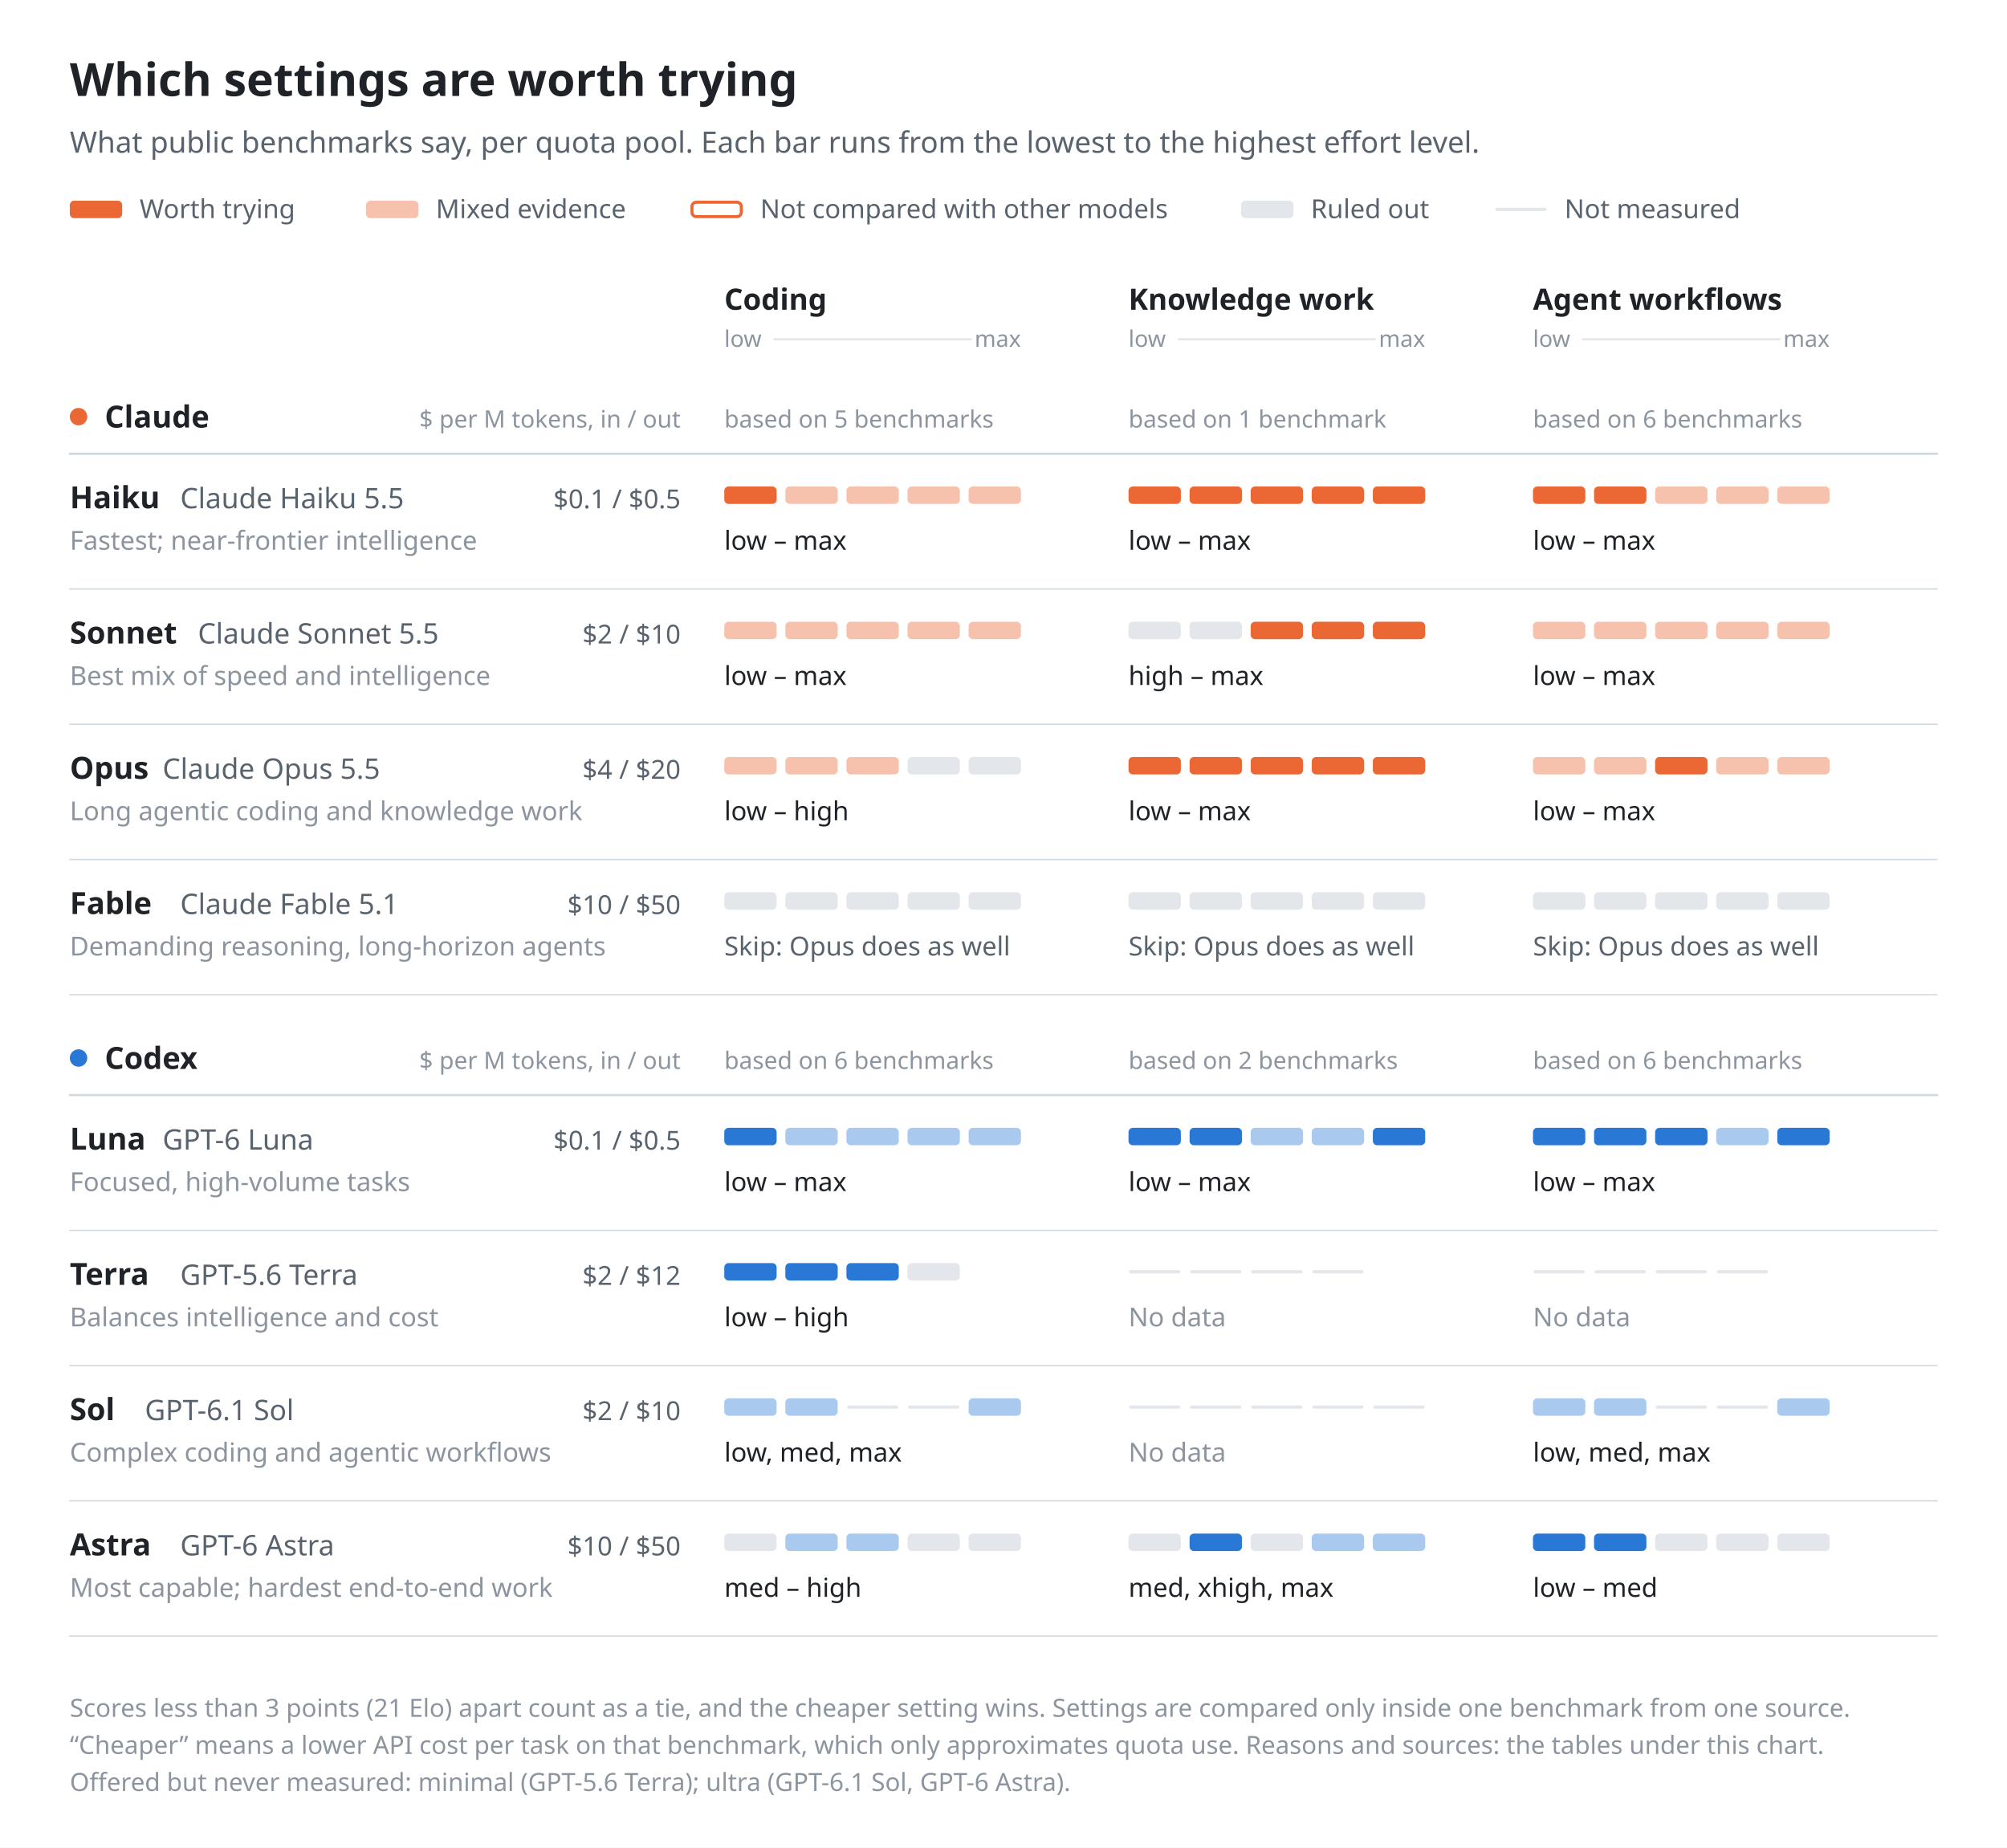
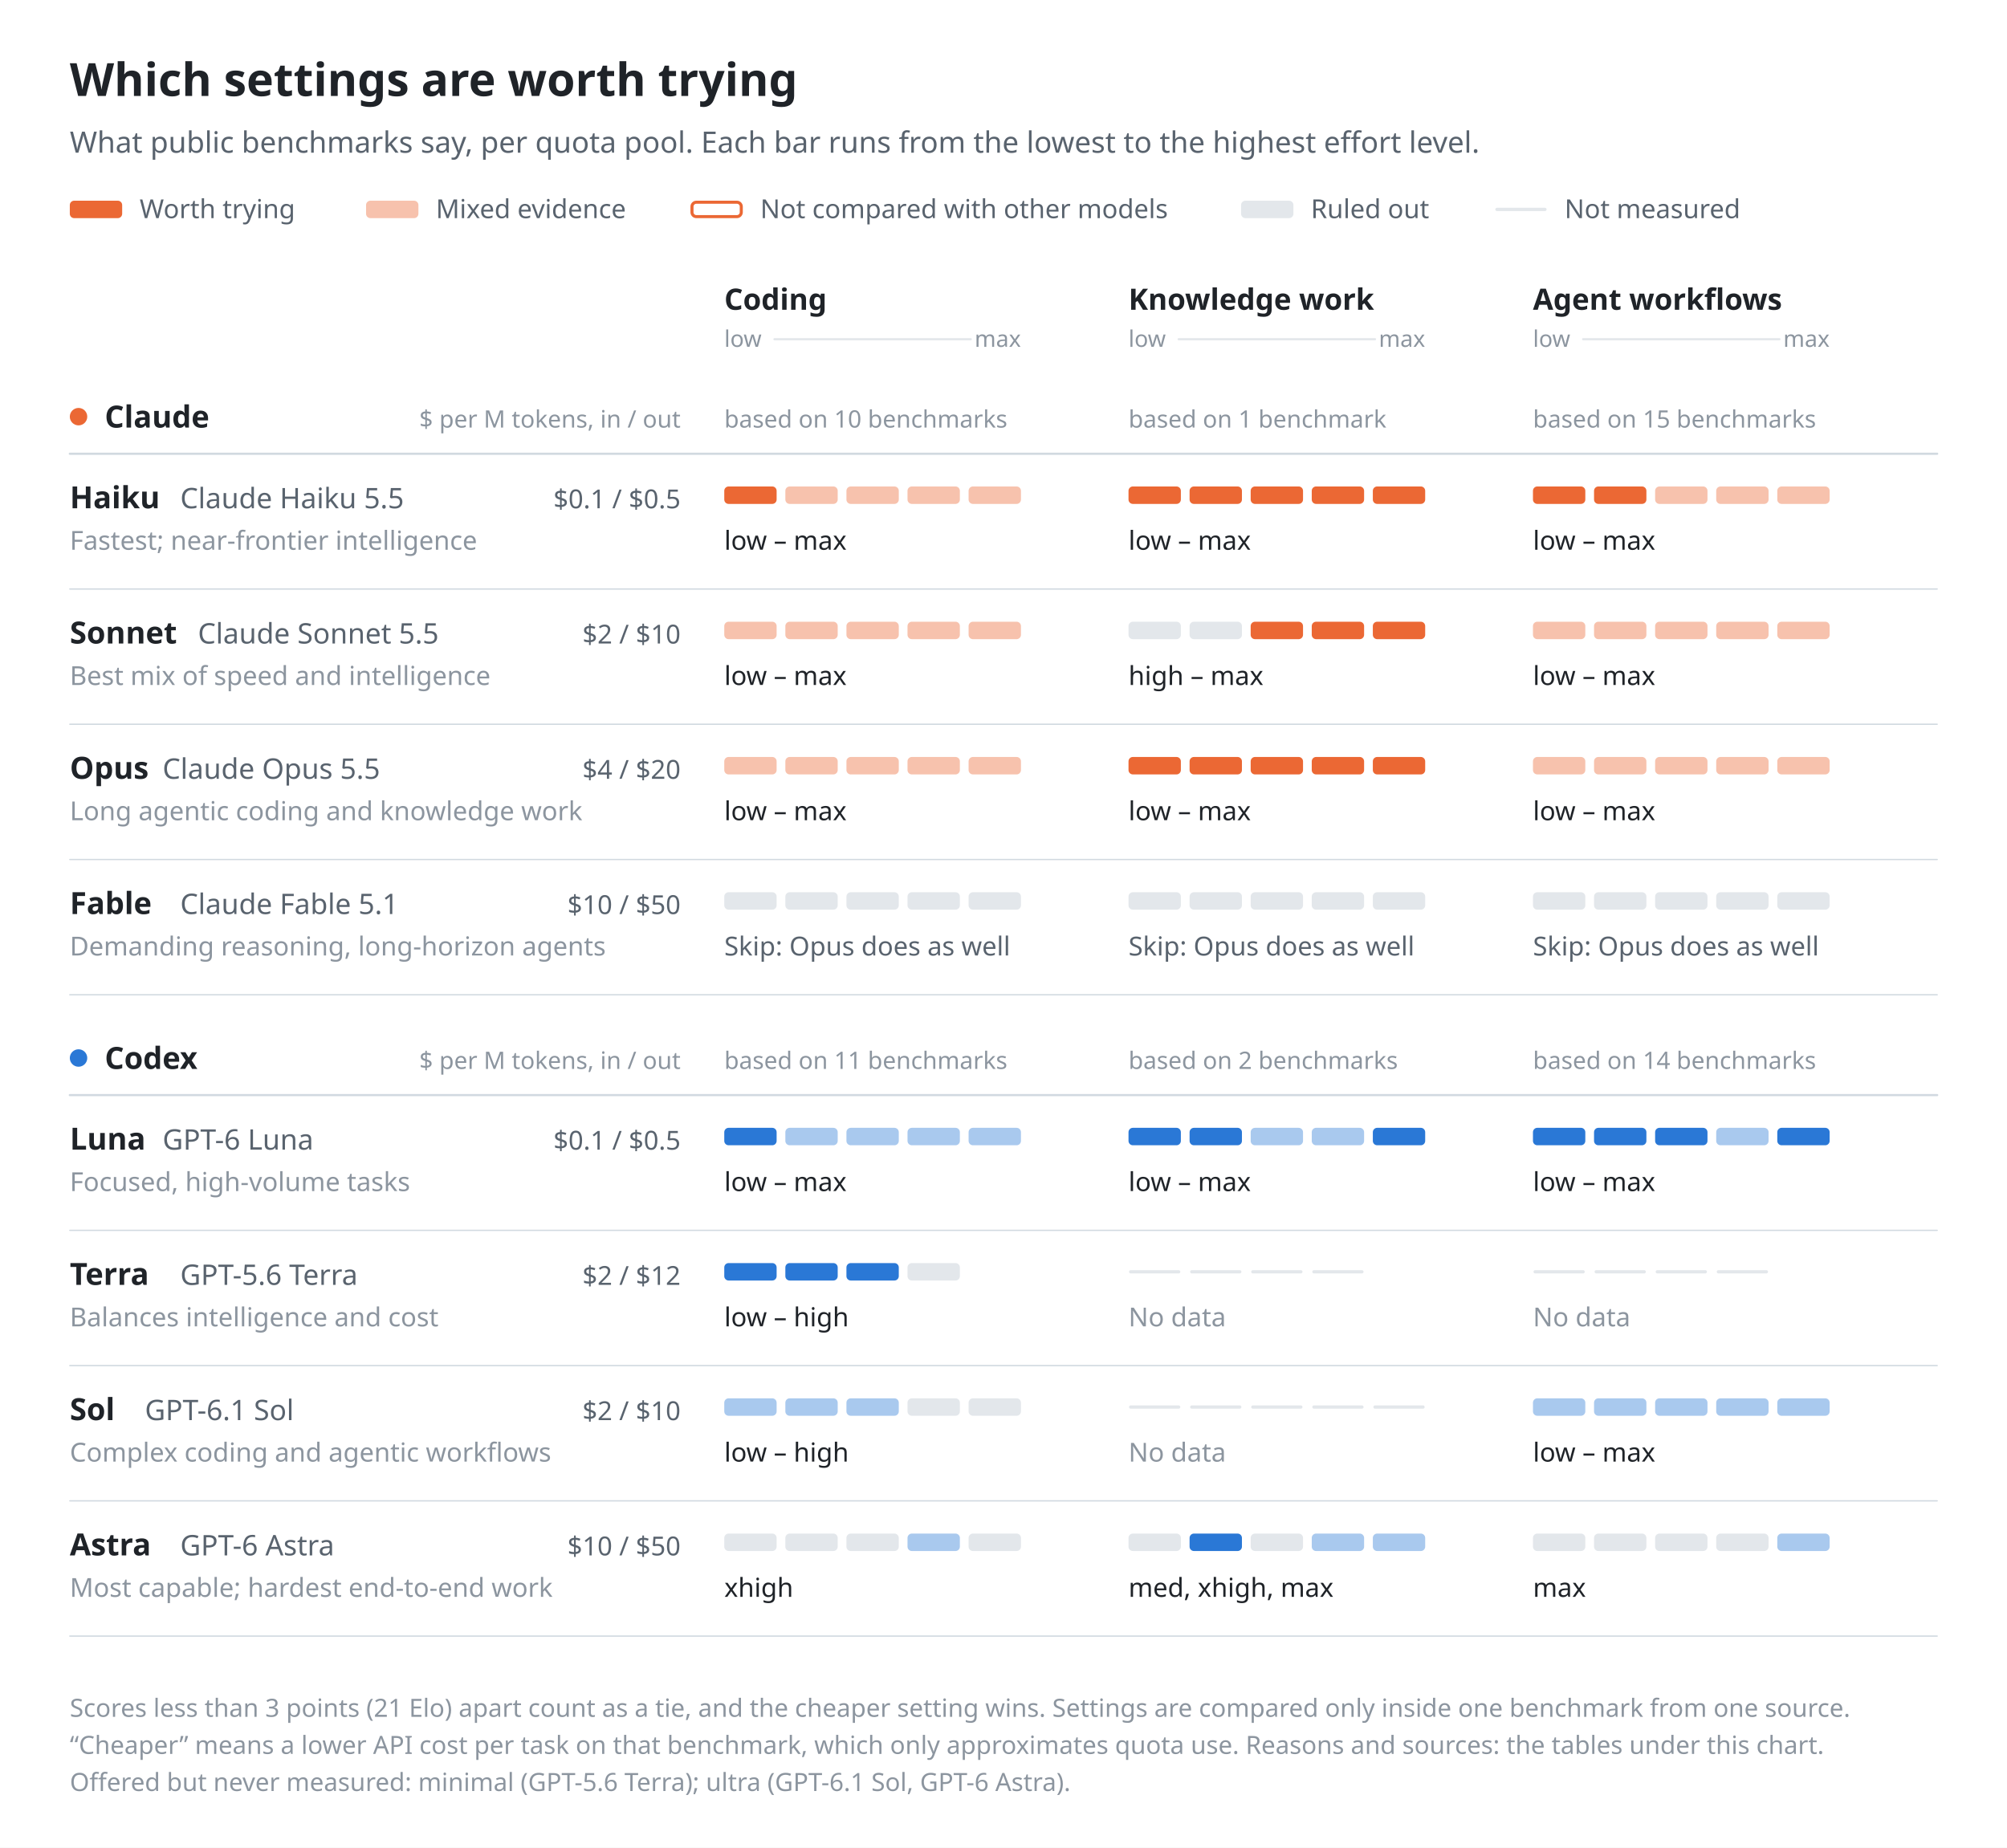
<svg xmlns="http://www.w3.org/2000/svg" width="920" height="847" viewBox="0 0 920 847" font-family="-apple-system, BlinkMacSystemFont, 'Segoe UI', 'Noto Sans', Helvetica, Arial, sans-serif" role="img">
  <rect width="100%" height="100%" fill="#ffffff" />
  <text x="32.0" y="44.0" font-size="21" font-weight="600" fill="#1f2328" text-anchor="start">Which settings are worth trying</text>
  <text x="32.0" y="70.0" font-size="13.5" font-weight="400" fill="#59636e" text-anchor="start">What public benchmarks say, per quota pool. Each bar runs from the lowest to the highest effort level.</text>
  <rect x="32.0" y="92.0" width="24.0" height="8.0" rx="2" fill="#eb6834" />
  <text x="64.0" y="100.0" font-size="12" font-weight="400" fill="#59636e" text-anchor="start">Worth trying</text>
  <rect x="167.8" y="92.0" width="24.0" height="8.0" rx="2" fill="#eb6834" fill-opacity="0.4" />
  <text x="199.8" y="100.0" font-size="12" font-weight="400" fill="#59636e" text-anchor="start">Mixed evidence</text>
  <rect x="317.2" y="92.7" width="22.6" height="6.6" rx="2" fill="none" stroke="#eb6834" stroke-width="1.4" />
  <text x="348.5" y="100.0" font-size="12" font-weight="400" fill="#59636e" text-anchor="start">Not compared with other models</text>
  <rect x="568.9" y="92.0" width="24.0" height="8.0" rx="2" fill="#e3e7eb" />
  <text x="600.9" y="100.0" font-size="12" font-weight="400" fill="#59636e" text-anchor="start">Ruled out</text>
  <line x1="686.2" y1="96.0" x2="708.2" y2="96.0" stroke="#e3e7eb" stroke-width="1.5" stroke-linecap="round" />
  <text x="717.2" y="100.0" font-size="12" font-weight="400" fill="#59636e" text-anchor="start">Not measured</text>
  <text x="332.0" y="142.0" font-size="13.5" font-weight="600" fill="#1f2328" text-anchor="start">Coding</text>
  <text x="332.0" y="159.0" font-size="10.5" font-weight="400" fill="#8c959f" text-anchor="start">low</text>
  <text x="468.0" y="159.0" font-size="10.5" font-weight="400" fill="#8c959f" text-anchor="end">max</text>
  <line x1="355.0" y1="155.5" x2="445.0" y2="155.5" stroke="#e3e7eb" stroke-width="1" stroke-linecap="round" />
  <text x="517.3" y="142.0" font-size="13.5" font-weight="600" fill="#1f2328" text-anchor="start">Knowledge work</text>
  <text x="517.3" y="159.0" font-size="10.5" font-weight="400" fill="#8c959f" text-anchor="start">low</text>
  <text x="653.3" y="159.0" font-size="10.5" font-weight="400" fill="#8c959f" text-anchor="end">max</text>
  <line x1="540.3" y1="155.5" x2="630.3" y2="155.5" stroke="#e3e7eb" stroke-width="1" stroke-linecap="round" />
  <text x="702.7" y="142.0" font-size="13.5" font-weight="600" fill="#1f2328" text-anchor="start">Agent workflows</text>
  <text x="702.7" y="159.0" font-size="10.5" font-weight="400" fill="#8c959f" text-anchor="start">low</text>
  <text x="838.7" y="159.0" font-size="10.5" font-weight="400" fill="#8c959f" text-anchor="end">max</text>
  <line x1="725.7" y1="155.5" x2="815.7" y2="155.5" stroke="#e3e7eb" stroke-width="1" stroke-linecap="round" />
  <circle cx="36.0" cy="191.0" r="4" fill="#eb6834" />
  <text x="48.0" y="196.0" font-size="14" font-weight="600" fill="#1f2328" text-anchor="start">Claude</text>
  <text x="312.0" y="196.0" font-size="11" font-weight="400" fill="#8c959f" text-anchor="end">$ per M tokens, in / out</text>
-   <text x="332.0" y="196.0" font-size="11" font-weight="400" fill="#8c959f" text-anchor="start">based on 5 benchmarks</text>
+   <text x="332.0" y="196.0" font-size="11" font-weight="400" fill="#8c959f" text-anchor="start">based on 10 benchmarks</text>
  <text x="517.3" y="196.0" font-size="11" font-weight="400" fill="#8c959f" text-anchor="start">based on 1 benchmark</text>
-   <text x="702.7" y="196.0" font-size="11" font-weight="400" fill="#8c959f" text-anchor="start">based on 6 benchmarks</text>
+   <text x="702.7" y="196.0" font-size="11" font-weight="400" fill="#8c959f" text-anchor="start">based on 15 benchmarks</text>
  <line x1="32.0" y1="208.0" x2="888.0" y2="208.0" stroke="#d1d9e0" stroke-width="1" stroke-linecap="round" />
  <text x="32.0" y="233.0" font-size="14" font-weight="600" fill="#1f2328" text-anchor="start">Haiku</text>
  <text x="82.6" y="233.0" font-size="13" font-weight="400" fill="#59636e" text-anchor="start">Claude Haiku 5.5</text>
  <text x="32.0" y="252.0" font-size="12" font-weight="400" fill="#8c959f" text-anchor="start">Fastest; near-frontier intelligence</text>
  <text x="312.0" y="233.0" font-size="12" font-weight="400" fill="#59636e" text-anchor="end">$0.1 / $0.5</text>
  <rect x="332.0" y="223.0" width="24.0" height="8.0" rx="2" fill="#eb6834" />
  <rect x="360.0" y="223.0" width="24.0" height="8.0" rx="2" fill="#eb6834" fill-opacity="0.4" />
  <rect x="388.0" y="223.0" width="24.0" height="8.0" rx="2" fill="#eb6834" fill-opacity="0.4" />
  <rect x="416.0" y="223.0" width="24.0" height="8.0" rx="2" fill="#eb6834" fill-opacity="0.4" />
  <rect x="444.0" y="223.0" width="24.0" height="8.0" rx="2" fill="#eb6834" fill-opacity="0.4" />
  <text x="332.0" y="252.0" font-size="12" font-weight="400" fill="#1f2328" text-anchor="start">low – max</text>
  <rect x="517.3" y="223.0" width="24.0" height="8.0" rx="2" fill="#eb6834" />
  <rect x="545.3" y="223.0" width="24.0" height="8.0" rx="2" fill="#eb6834" />
  <rect x="573.3" y="223.0" width="24.0" height="8.0" rx="2" fill="#eb6834" />
  <rect x="601.3" y="223.0" width="24.0" height="8.0" rx="2" fill="#eb6834" />
  <rect x="629.3" y="223.0" width="24.0" height="8.0" rx="2" fill="#eb6834" />
  <text x="517.3" y="252.0" font-size="12" font-weight="400" fill="#1f2328" text-anchor="start">low – max</text>
  <rect x="702.7" y="223.0" width="24.0" height="8.0" rx="2" fill="#eb6834" />
  <rect x="730.7" y="223.0" width="24.0" height="8.0" rx="2" fill="#eb6834" />
  <rect x="758.7" y="223.0" width="24.0" height="8.0" rx="2" fill="#eb6834" fill-opacity="0.4" />
  <rect x="786.7" y="223.0" width="24.0" height="8.0" rx="2" fill="#eb6834" fill-opacity="0.4" />
  <rect x="814.7" y="223.0" width="24.0" height="8.0" rx="2" fill="#eb6834" fill-opacity="0.4" />
  <text x="702.7" y="252.0" font-size="12" font-weight="400" fill="#1f2328" text-anchor="start">low – max</text>
  <line x1="32.0" y1="270.0" x2="888.0" y2="270.0" stroke="#d1d9e0" stroke-width="0.6" stroke-linecap="round" />
  <text x="32.0" y="295.0" font-size="14" font-weight="600" fill="#1f2328" text-anchor="start">Sonnet</text>
  <text x="90.7" y="295.0" font-size="13" font-weight="400" fill="#59636e" text-anchor="start">Claude Sonnet 5.5</text>
  <text x="32.0" y="314.0" font-size="12" font-weight="400" fill="#8c959f" text-anchor="start">Best mix of speed and intelligence</text>
  <text x="312.0" y="295.0" font-size="12" font-weight="400" fill="#59636e" text-anchor="end">$2 / $10</text>
  <rect x="332.0" y="285.0" width="24.0" height="8.0" rx="2" fill="#eb6834" fill-opacity="0.4" />
  <rect x="360.0" y="285.0" width="24.0" height="8.0" rx="2" fill="#eb6834" fill-opacity="0.4" />
  <rect x="388.0" y="285.0" width="24.0" height="8.0" rx="2" fill="#eb6834" fill-opacity="0.4" />
  <rect x="416.0" y="285.0" width="24.0" height="8.0" rx="2" fill="#eb6834" fill-opacity="0.4" />
  <rect x="444.0" y="285.0" width="24.0" height="8.0" rx="2" fill="#eb6834" fill-opacity="0.4" />
  <text x="332.0" y="314.0" font-size="12" font-weight="400" fill="#1f2328" text-anchor="start">low – max</text>
  <rect x="517.3" y="285.0" width="24.0" height="8.0" rx="2" fill="#e3e7eb" />
  <rect x="545.3" y="285.0" width="24.0" height="8.0" rx="2" fill="#e3e7eb" />
  <rect x="573.3" y="285.0" width="24.0" height="8.0" rx="2" fill="#eb6834" />
  <rect x="601.3" y="285.0" width="24.0" height="8.0" rx="2" fill="#eb6834" />
  <rect x="629.3" y="285.0" width="24.0" height="8.0" rx="2" fill="#eb6834" />
  <text x="517.3" y="314.0" font-size="12" font-weight="400" fill="#1f2328" text-anchor="start">high – max</text>
  <rect x="702.7" y="285.0" width="24.0" height="8.0" rx="2" fill="#eb6834" fill-opacity="0.4" />
  <rect x="730.7" y="285.0" width="24.0" height="8.0" rx="2" fill="#eb6834" fill-opacity="0.4" />
  <rect x="758.7" y="285.0" width="24.0" height="8.0" rx="2" fill="#eb6834" fill-opacity="0.4" />
  <rect x="786.7" y="285.0" width="24.0" height="8.0" rx="2" fill="#eb6834" fill-opacity="0.4" />
  <rect x="814.7" y="285.0" width="24.0" height="8.0" rx="2" fill="#eb6834" fill-opacity="0.4" />
  <text x="702.7" y="314.0" font-size="12" font-weight="400" fill="#1f2328" text-anchor="start">low – max</text>
  <line x1="32.0" y1="332.0" x2="888.0" y2="332.0" stroke="#d1d9e0" stroke-width="0.6" stroke-linecap="round" />
  <text x="32.0" y="357.0" font-size="14" font-weight="600" fill="#1f2328" text-anchor="start">Opus</text>
  <text x="74.5" y="357.0" font-size="13" font-weight="400" fill="#59636e" text-anchor="start">Claude Opus 5.5</text>
  <text x="32.0" y="376.0" font-size="12" font-weight="400" fill="#8c959f" text-anchor="start">Long agentic coding and knowledge work</text>
  <text x="312.0" y="357.0" font-size="12" font-weight="400" fill="#59636e" text-anchor="end">$4 / $20</text>
  <rect x="332.0" y="347.0" width="24.0" height="8.0" rx="2" fill="#eb6834" fill-opacity="0.4" />
  <rect x="360.0" y="347.0" width="24.0" height="8.0" rx="2" fill="#eb6834" fill-opacity="0.4" />
  <rect x="388.0" y="347.0" width="24.0" height="8.0" rx="2" fill="#eb6834" fill-opacity="0.4" />
-   <rect x="416.0" y="347.0" width="24.0" height="8.0" rx="2" fill="#e3e7eb" />
-   <rect x="444.0" y="347.0" width="24.0" height="8.0" rx="2" fill="#e3e7eb" />
-   <text x="332.0" y="376.0" font-size="12" font-weight="400" fill="#1f2328" text-anchor="start">low – high</text>
+   <rect x="416.0" y="347.0" width="24.0" height="8.0" rx="2" fill="#eb6834" fill-opacity="0.4" />
+   <rect x="444.0" y="347.0" width="24.0" height="8.0" rx="2" fill="#eb6834" fill-opacity="0.4" />
+   <text x="332.0" y="376.0" font-size="12" font-weight="400" fill="#1f2328" text-anchor="start">low – max</text>
  <rect x="517.3" y="347.0" width="24.0" height="8.0" rx="2" fill="#eb6834" />
  <rect x="545.3" y="347.0" width="24.0" height="8.0" rx="2" fill="#eb6834" />
  <rect x="573.3" y="347.0" width="24.0" height="8.0" rx="2" fill="#eb6834" />
  <rect x="601.3" y="347.0" width="24.0" height="8.0" rx="2" fill="#eb6834" />
  <rect x="629.3" y="347.0" width="24.0" height="8.0" rx="2" fill="#eb6834" />
  <text x="517.3" y="376.0" font-size="12" font-weight="400" fill="#1f2328" text-anchor="start">low – max</text>
  <rect x="702.7" y="347.0" width="24.0" height="8.0" rx="2" fill="#eb6834" fill-opacity="0.4" />
  <rect x="730.7" y="347.0" width="24.0" height="8.0" rx="2" fill="#eb6834" fill-opacity="0.4" />
-   <rect x="758.7" y="347.0" width="24.0" height="8.0" rx="2" fill="#eb6834" />
+   <rect x="758.7" y="347.0" width="24.0" height="8.0" rx="2" fill="#eb6834" fill-opacity="0.4" />
  <rect x="786.7" y="347.0" width="24.0" height="8.0" rx="2" fill="#eb6834" fill-opacity="0.4" />
  <rect x="814.7" y="347.0" width="24.0" height="8.0" rx="2" fill="#eb6834" fill-opacity="0.4" />
  <text x="702.7" y="376.0" font-size="12" font-weight="400" fill="#1f2328" text-anchor="start">low – max</text>
  <line x1="32.0" y1="394.0" x2="888.0" y2="394.0" stroke="#d1d9e0" stroke-width="0.6" stroke-linecap="round" />
  <text x="32.0" y="419.0" font-size="14" font-weight="600" fill="#1f2328" text-anchor="start">Fable</text>
  <text x="82.6" y="419.0" font-size="13" font-weight="400" fill="#59636e" text-anchor="start">Claude Fable 5.1</text>
  <text x="32.0" y="438.0" font-size="12" font-weight="400" fill="#8c959f" text-anchor="start">Demanding reasoning, long-horizon agents</text>
  <text x="312.0" y="419.0" font-size="12" font-weight="400" fill="#59636e" text-anchor="end">$10 / $50</text>
  <rect x="332.0" y="409.0" width="24.0" height="8.0" rx="2" fill="#e3e7eb" />
  <rect x="360.0" y="409.0" width="24.0" height="8.0" rx="2" fill="#e3e7eb" />
  <rect x="388.0" y="409.0" width="24.0" height="8.0" rx="2" fill="#e3e7eb" />
  <rect x="416.0" y="409.0" width="24.0" height="8.0" rx="2" fill="#e3e7eb" />
  <rect x="444.0" y="409.0" width="24.0" height="8.0" rx="2" fill="#e3e7eb" />
  <text x="332.0" y="438.0" font-size="12" font-weight="400" fill="#59636e" text-anchor="start">Skip: Opus does as well</text>
  <rect x="517.3" y="409.0" width="24.0" height="8.0" rx="2" fill="#e3e7eb" />
  <rect x="545.3" y="409.0" width="24.0" height="8.0" rx="2" fill="#e3e7eb" />
  <rect x="573.3" y="409.0" width="24.0" height="8.0" rx="2" fill="#e3e7eb" />
  <rect x="601.3" y="409.0" width="24.0" height="8.0" rx="2" fill="#e3e7eb" />
  <rect x="629.3" y="409.0" width="24.0" height="8.0" rx="2" fill="#e3e7eb" />
  <text x="517.3" y="438.0" font-size="12" font-weight="400" fill="#59636e" text-anchor="start">Skip: Opus does as well</text>
  <rect x="702.7" y="409.0" width="24.0" height="8.0" rx="2" fill="#e3e7eb" />
  <rect x="730.7" y="409.0" width="24.0" height="8.0" rx="2" fill="#e3e7eb" />
  <rect x="758.7" y="409.0" width="24.0" height="8.0" rx="2" fill="#e3e7eb" />
  <rect x="786.7" y="409.0" width="24.0" height="8.0" rx="2" fill="#e3e7eb" />
  <rect x="814.7" y="409.0" width="24.0" height="8.0" rx="2" fill="#e3e7eb" />
  <text x="702.7" y="438.0" font-size="12" font-weight="400" fill="#59636e" text-anchor="start">Skip: Opus does as well</text>
  <line x1="32.0" y1="456.0" x2="888.0" y2="456.0" stroke="#d1d9e0" stroke-width="0.6" stroke-linecap="round" />
  <circle cx="36.0" cy="485.0" r="4" fill="#2a78d6" />
  <text x="48.0" y="490.0" font-size="14" font-weight="600" fill="#1f2328" text-anchor="start">Codex</text>
  <text x="312.0" y="490.0" font-size="11" font-weight="400" fill="#8c959f" text-anchor="end">$ per M tokens, in / out</text>
-   <text x="332.0" y="490.0" font-size="11" font-weight="400" fill="#8c959f" text-anchor="start">based on 6 benchmarks</text>
+   <text x="332.0" y="490.0" font-size="11" font-weight="400" fill="#8c959f" text-anchor="start">based on 11 benchmarks</text>
  <text x="517.3" y="490.0" font-size="11" font-weight="400" fill="#8c959f" text-anchor="start">based on 2 benchmarks</text>
-   <text x="702.7" y="490.0" font-size="11" font-weight="400" fill="#8c959f" text-anchor="start">based on 6 benchmarks</text>
+   <text x="702.7" y="490.0" font-size="11" font-weight="400" fill="#8c959f" text-anchor="start">based on 14 benchmarks</text>
  <line x1="32.0" y1="502.0" x2="888.0" y2="502.0" stroke="#d1d9e0" stroke-width="1" stroke-linecap="round" />
  <text x="32.0" y="527.0" font-size="14" font-weight="600" fill="#1f2328" text-anchor="start">Luna</text>
  <text x="74.5" y="527.0" font-size="13" font-weight="400" fill="#59636e" text-anchor="start">GPT-6 Luna</text>
  <text x="32.0" y="546.0" font-size="12" font-weight="400" fill="#8c959f" text-anchor="start">Focused, high-volume tasks</text>
  <text x="312.0" y="527.0" font-size="12" font-weight="400" fill="#59636e" text-anchor="end">$0.1 / $0.5</text>
  <rect x="332.0" y="517.0" width="24.0" height="8.0" rx="2" fill="#2a78d6" />
  <rect x="360.0" y="517.0" width="24.0" height="8.0" rx="2" fill="#2a78d6" fill-opacity="0.4" />
  <rect x="388.0" y="517.0" width="24.0" height="8.0" rx="2" fill="#2a78d6" fill-opacity="0.4" />
  <rect x="416.0" y="517.0" width="24.0" height="8.0" rx="2" fill="#2a78d6" fill-opacity="0.4" />
  <rect x="444.0" y="517.0" width="24.0" height="8.0" rx="2" fill="#2a78d6" fill-opacity="0.4" />
  <text x="332.0" y="546.0" font-size="12" font-weight="400" fill="#1f2328" text-anchor="start">low – max</text>
  <rect x="517.3" y="517.0" width="24.0" height="8.0" rx="2" fill="#2a78d6" />
  <rect x="545.3" y="517.0" width="24.0" height="8.0" rx="2" fill="#2a78d6" />
  <rect x="573.3" y="517.0" width="24.0" height="8.0" rx="2" fill="#2a78d6" fill-opacity="0.4" />
  <rect x="601.3" y="517.0" width="24.0" height="8.0" rx="2" fill="#2a78d6" fill-opacity="0.4" />
  <rect x="629.3" y="517.0" width="24.0" height="8.0" rx="2" fill="#2a78d6" />
  <text x="517.3" y="546.0" font-size="12" font-weight="400" fill="#1f2328" text-anchor="start">low – max</text>
  <rect x="702.7" y="517.0" width="24.0" height="8.0" rx="2" fill="#2a78d6" />
  <rect x="730.7" y="517.0" width="24.0" height="8.0" rx="2" fill="#2a78d6" />
  <rect x="758.7" y="517.0" width="24.0" height="8.0" rx="2" fill="#2a78d6" />
  <rect x="786.7" y="517.0" width="24.0" height="8.0" rx="2" fill="#2a78d6" fill-opacity="0.4" />
  <rect x="814.7" y="517.0" width="24.0" height="8.0" rx="2" fill="#2a78d6" />
  <text x="702.7" y="546.0" font-size="12" font-weight="400" fill="#1f2328" text-anchor="start">low – max</text>
  <line x1="32.0" y1="564.0" x2="888.0" y2="564.0" stroke="#d1d9e0" stroke-width="0.6" stroke-linecap="round" />
  <text x="32.0" y="589.0" font-size="14" font-weight="600" fill="#1f2328" text-anchor="start">Terra</text>
  <text x="82.6" y="589.0" font-size="13" font-weight="400" fill="#59636e" text-anchor="start">GPT-5.6 Terra</text>
  <text x="32.0" y="608.0" font-size="12" font-weight="400" fill="#8c959f" text-anchor="start">Balances intelligence and cost</text>
  <text x="312.0" y="589.0" font-size="12" font-weight="400" fill="#59636e" text-anchor="end">$2 / $12</text>
  <rect x="332.0" y="579.0" width="24.0" height="8.0" rx="2" fill="#2a78d6" />
  <rect x="360.0" y="579.0" width="24.0" height="8.0" rx="2" fill="#2a78d6" />
  <rect x="388.0" y="579.0" width="24.0" height="8.0" rx="2" fill="#2a78d6" />
  <rect x="416.0" y="579.0" width="24.0" height="8.0" rx="2" fill="#e3e7eb" />
  <rect x="444.0" y="579.0" width="24.0" height="8.0" rx="2" fill="none" />
  <text x="332.0" y="608.0" font-size="12" font-weight="400" fill="#1f2328" text-anchor="start">low – high</text>
  <line x1="518.3" y1="583.0" x2="540.3" y2="583.0" stroke="#e3e7eb" stroke-width="1.5" stroke-linecap="round" />
  <line x1="546.3" y1="583.0" x2="568.3" y2="583.0" stroke="#e3e7eb" stroke-width="1.5" stroke-linecap="round" />
  <line x1="574.3" y1="583.0" x2="596.3" y2="583.0" stroke="#e3e7eb" stroke-width="1.5" stroke-linecap="round" />
  <line x1="602.3" y1="583.0" x2="624.3" y2="583.0" stroke="#e3e7eb" stroke-width="1.5" stroke-linecap="round" />
  <rect x="629.3" y="579.0" width="24.0" height="8.0" rx="2" fill="none" />
  <text x="517.3" y="608.0" font-size="12" font-weight="400" fill="#8c959f" text-anchor="start">No data</text>
  <line x1="703.7" y1="583.0" x2="725.7" y2="583.0" stroke="#e3e7eb" stroke-width="1.5" stroke-linecap="round" />
  <line x1="731.7" y1="583.0" x2="753.7" y2="583.0" stroke="#e3e7eb" stroke-width="1.5" stroke-linecap="round" />
  <line x1="759.7" y1="583.0" x2="781.7" y2="583.0" stroke="#e3e7eb" stroke-width="1.5" stroke-linecap="round" />
  <line x1="787.7" y1="583.0" x2="809.7" y2="583.0" stroke="#e3e7eb" stroke-width="1.5" stroke-linecap="round" />
  <rect x="814.7" y="579.0" width="24.0" height="8.0" rx="2" fill="none" />
  <text x="702.7" y="608.0" font-size="12" font-weight="400" fill="#8c959f" text-anchor="start">No data</text>
  <line x1="32.0" y1="626.0" x2="888.0" y2="626.0" stroke="#d1d9e0" stroke-width="0.6" stroke-linecap="round" />
  <text x="32.0" y="651.0" font-size="14" font-weight="600" fill="#1f2328" text-anchor="start">Sol</text>
  <text x="66.4" y="651.0" font-size="13" font-weight="400" fill="#59636e" text-anchor="start">GPT-6.1 Sol</text>
  <text x="32.0" y="670.0" font-size="12" font-weight="400" fill="#8c959f" text-anchor="start">Complex coding and agentic workflows</text>
  <text x="312.0" y="651.0" font-size="12" font-weight="400" fill="#59636e" text-anchor="end">$2 / $10</text>
  <rect x="332.0" y="641.0" width="24.0" height="8.0" rx="2" fill="#2a78d6" fill-opacity="0.4" />
  <rect x="360.0" y="641.0" width="24.0" height="8.0" rx="2" fill="#2a78d6" fill-opacity="0.4" />
-   <line x1="389.0" y1="645.0" x2="411.0" y2="645.0" stroke="#e3e7eb" stroke-width="1.5" stroke-linecap="round" />
-   <line x1="417.0" y1="645.0" x2="439.0" y2="645.0" stroke="#e3e7eb" stroke-width="1.5" stroke-linecap="round" />
-   <rect x="444.0" y="641.0" width="24.0" height="8.0" rx="2" fill="#2a78d6" fill-opacity="0.4" />
-   <text x="332.0" y="670.0" font-size="12" font-weight="400" fill="#1f2328" text-anchor="start">low, med, max</text>
+   <rect x="388.0" y="641.0" width="24.0" height="8.0" rx="2" fill="#2a78d6" fill-opacity="0.4" />
+   <rect x="416.0" y="641.0" width="24.0" height="8.0" rx="2" fill="#e3e7eb" />
+   <rect x="444.0" y="641.0" width="24.0" height="8.0" rx="2" fill="#e3e7eb" />
+   <text x="332.0" y="670.0" font-size="12" font-weight="400" fill="#1f2328" text-anchor="start">low – high</text>
  <line x1="518.3" y1="645.0" x2="540.3" y2="645.0" stroke="#e3e7eb" stroke-width="1.5" stroke-linecap="round" />
  <line x1="546.3" y1="645.0" x2="568.3" y2="645.0" stroke="#e3e7eb" stroke-width="1.5" stroke-linecap="round" />
  <line x1="574.3" y1="645.0" x2="596.3" y2="645.0" stroke="#e3e7eb" stroke-width="1.5" stroke-linecap="round" />
  <line x1="602.3" y1="645.0" x2="624.3" y2="645.0" stroke="#e3e7eb" stroke-width="1.5" stroke-linecap="round" />
  <line x1="630.3" y1="645.0" x2="652.3" y2="645.0" stroke="#e3e7eb" stroke-width="1.5" stroke-linecap="round" />
  <text x="517.3" y="670.0" font-size="12" font-weight="400" fill="#8c959f" text-anchor="start">No data</text>
  <rect x="702.7" y="641.0" width="24.0" height="8.0" rx="2" fill="#2a78d6" fill-opacity="0.4" />
  <rect x="730.7" y="641.0" width="24.0" height="8.0" rx="2" fill="#2a78d6" fill-opacity="0.4" />
-   <line x1="759.7" y1="645.0" x2="781.7" y2="645.0" stroke="#e3e7eb" stroke-width="1.5" stroke-linecap="round" />
-   <line x1="787.7" y1="645.0" x2="809.7" y2="645.0" stroke="#e3e7eb" stroke-width="1.5" stroke-linecap="round" />
+   <rect x="758.7" y="641.0" width="24.0" height="8.0" rx="2" fill="#2a78d6" fill-opacity="0.4" />
+   <rect x="786.7" y="641.0" width="24.0" height="8.0" rx="2" fill="#2a78d6" fill-opacity="0.4" />
  <rect x="814.7" y="641.0" width="24.0" height="8.0" rx="2" fill="#2a78d6" fill-opacity="0.4" />
-   <text x="702.7" y="670.0" font-size="12" font-weight="400" fill="#1f2328" text-anchor="start">low, med, max</text>
+   <text x="702.7" y="670.0" font-size="12" font-weight="400" fill="#1f2328" text-anchor="start">low – max</text>
  <line x1="32.0" y1="688.0" x2="888.0" y2="688.0" stroke="#d1d9e0" stroke-width="0.6" stroke-linecap="round" />
  <text x="32.0" y="713.0" font-size="14" font-weight="600" fill="#1f2328" text-anchor="start">Astra</text>
  <text x="82.6" y="713.0" font-size="13" font-weight="400" fill="#59636e" text-anchor="start">GPT-6 Astra</text>
  <text x="32.0" y="732.0" font-size="12" font-weight="400" fill="#8c959f" text-anchor="start">Most capable; hardest end-to-end work</text>
  <text x="312.0" y="713.0" font-size="12" font-weight="400" fill="#59636e" text-anchor="end">$10 / $50</text>
  <rect x="332.0" y="703.0" width="24.0" height="8.0" rx="2" fill="#e3e7eb" />
-   <rect x="360.0" y="703.0" width="24.0" height="8.0" rx="2" fill="#2a78d6" fill-opacity="0.4" />
-   <rect x="388.0" y="703.0" width="24.0" height="8.0" rx="2" fill="#2a78d6" fill-opacity="0.4" />
-   <rect x="416.0" y="703.0" width="24.0" height="8.0" rx="2" fill="#e3e7eb" />
+   <rect x="360.0" y="703.0" width="24.0" height="8.0" rx="2" fill="#e3e7eb" />
+   <rect x="388.0" y="703.0" width="24.0" height="8.0" rx="2" fill="#e3e7eb" />
+   <rect x="416.0" y="703.0" width="24.0" height="8.0" rx="2" fill="#2a78d6" fill-opacity="0.4" />
  <rect x="444.0" y="703.0" width="24.0" height="8.0" rx="2" fill="#e3e7eb" />
-   <text x="332.0" y="732.0" font-size="12" font-weight="400" fill="#1f2328" text-anchor="start">med – high</text>
+   <text x="332.0" y="732.0" font-size="12" font-weight="400" fill="#1f2328" text-anchor="start">xhigh</text>
  <rect x="517.3" y="703.0" width="24.0" height="8.0" rx="2" fill="#e3e7eb" />
  <rect x="545.3" y="703.0" width="24.0" height="8.0" rx="2" fill="#2a78d6" />
  <rect x="573.3" y="703.0" width="24.0" height="8.0" rx="2" fill="#e3e7eb" />
  <rect x="601.3" y="703.0" width="24.0" height="8.0" rx="2" fill="#2a78d6" fill-opacity="0.4" />
  <rect x="629.3" y="703.0" width="24.0" height="8.0" rx="2" fill="#2a78d6" fill-opacity="0.4" />
  <text x="517.3" y="732.0" font-size="12" font-weight="400" fill="#1f2328" text-anchor="start">med, xhigh, max</text>
-   <rect x="702.7" y="703.0" width="24.0" height="8.0" rx="2" fill="#2a78d6" />
-   <rect x="730.7" y="703.0" width="24.0" height="8.0" rx="2" fill="#2a78d6" />
+   <rect x="702.7" y="703.0" width="24.0" height="8.0" rx="2" fill="#e3e7eb" />
+   <rect x="730.7" y="703.0" width="24.0" height="8.0" rx="2" fill="#e3e7eb" />
  <rect x="758.7" y="703.0" width="24.0" height="8.0" rx="2" fill="#e3e7eb" />
  <rect x="786.7" y="703.0" width="24.0" height="8.0" rx="2" fill="#e3e7eb" />
-   <rect x="814.7" y="703.0" width="24.0" height="8.0" rx="2" fill="#e3e7eb" />
-   <text x="702.7" y="732.0" font-size="12" font-weight="400" fill="#1f2328" text-anchor="start">low – med</text>
+   <rect x="814.7" y="703.0" width="24.0" height="8.0" rx="2" fill="#2a78d6" fill-opacity="0.4" />
+   <text x="702.7" y="732.0" font-size="12" font-weight="400" fill="#1f2328" text-anchor="start">max</text>
  <line x1="32.0" y1="750.0" x2="888.0" y2="750.0" stroke="#d1d9e0" stroke-width="0.6" stroke-linecap="round" />
  <text x="32.0" y="787.0" font-size="11.5" font-weight="400" fill="#8c959f" text-anchor="start">Scores less than 3 points (21 Elo) apart count as a tie, and the cheaper setting wins. Settings are compared only inside one benchmark from one source.</text>
  <text x="32.0" y="804.0" font-size="11.5" font-weight="400" fill="#8c959f" text-anchor="start">“Cheaper” means a lower API cost per task on that benchmark, which only approximates quota use. Reasons and sources: the tables under this chart.</text>
  <text x="32.0" y="821.0" font-size="11.5" font-weight="400" fill="#8c959f" text-anchor="start">Offered but never measured: minimal (GPT-5.6 Terra); ultra (GPT-6.1 Sol, GPT-6 Astra).</text>
</svg>
